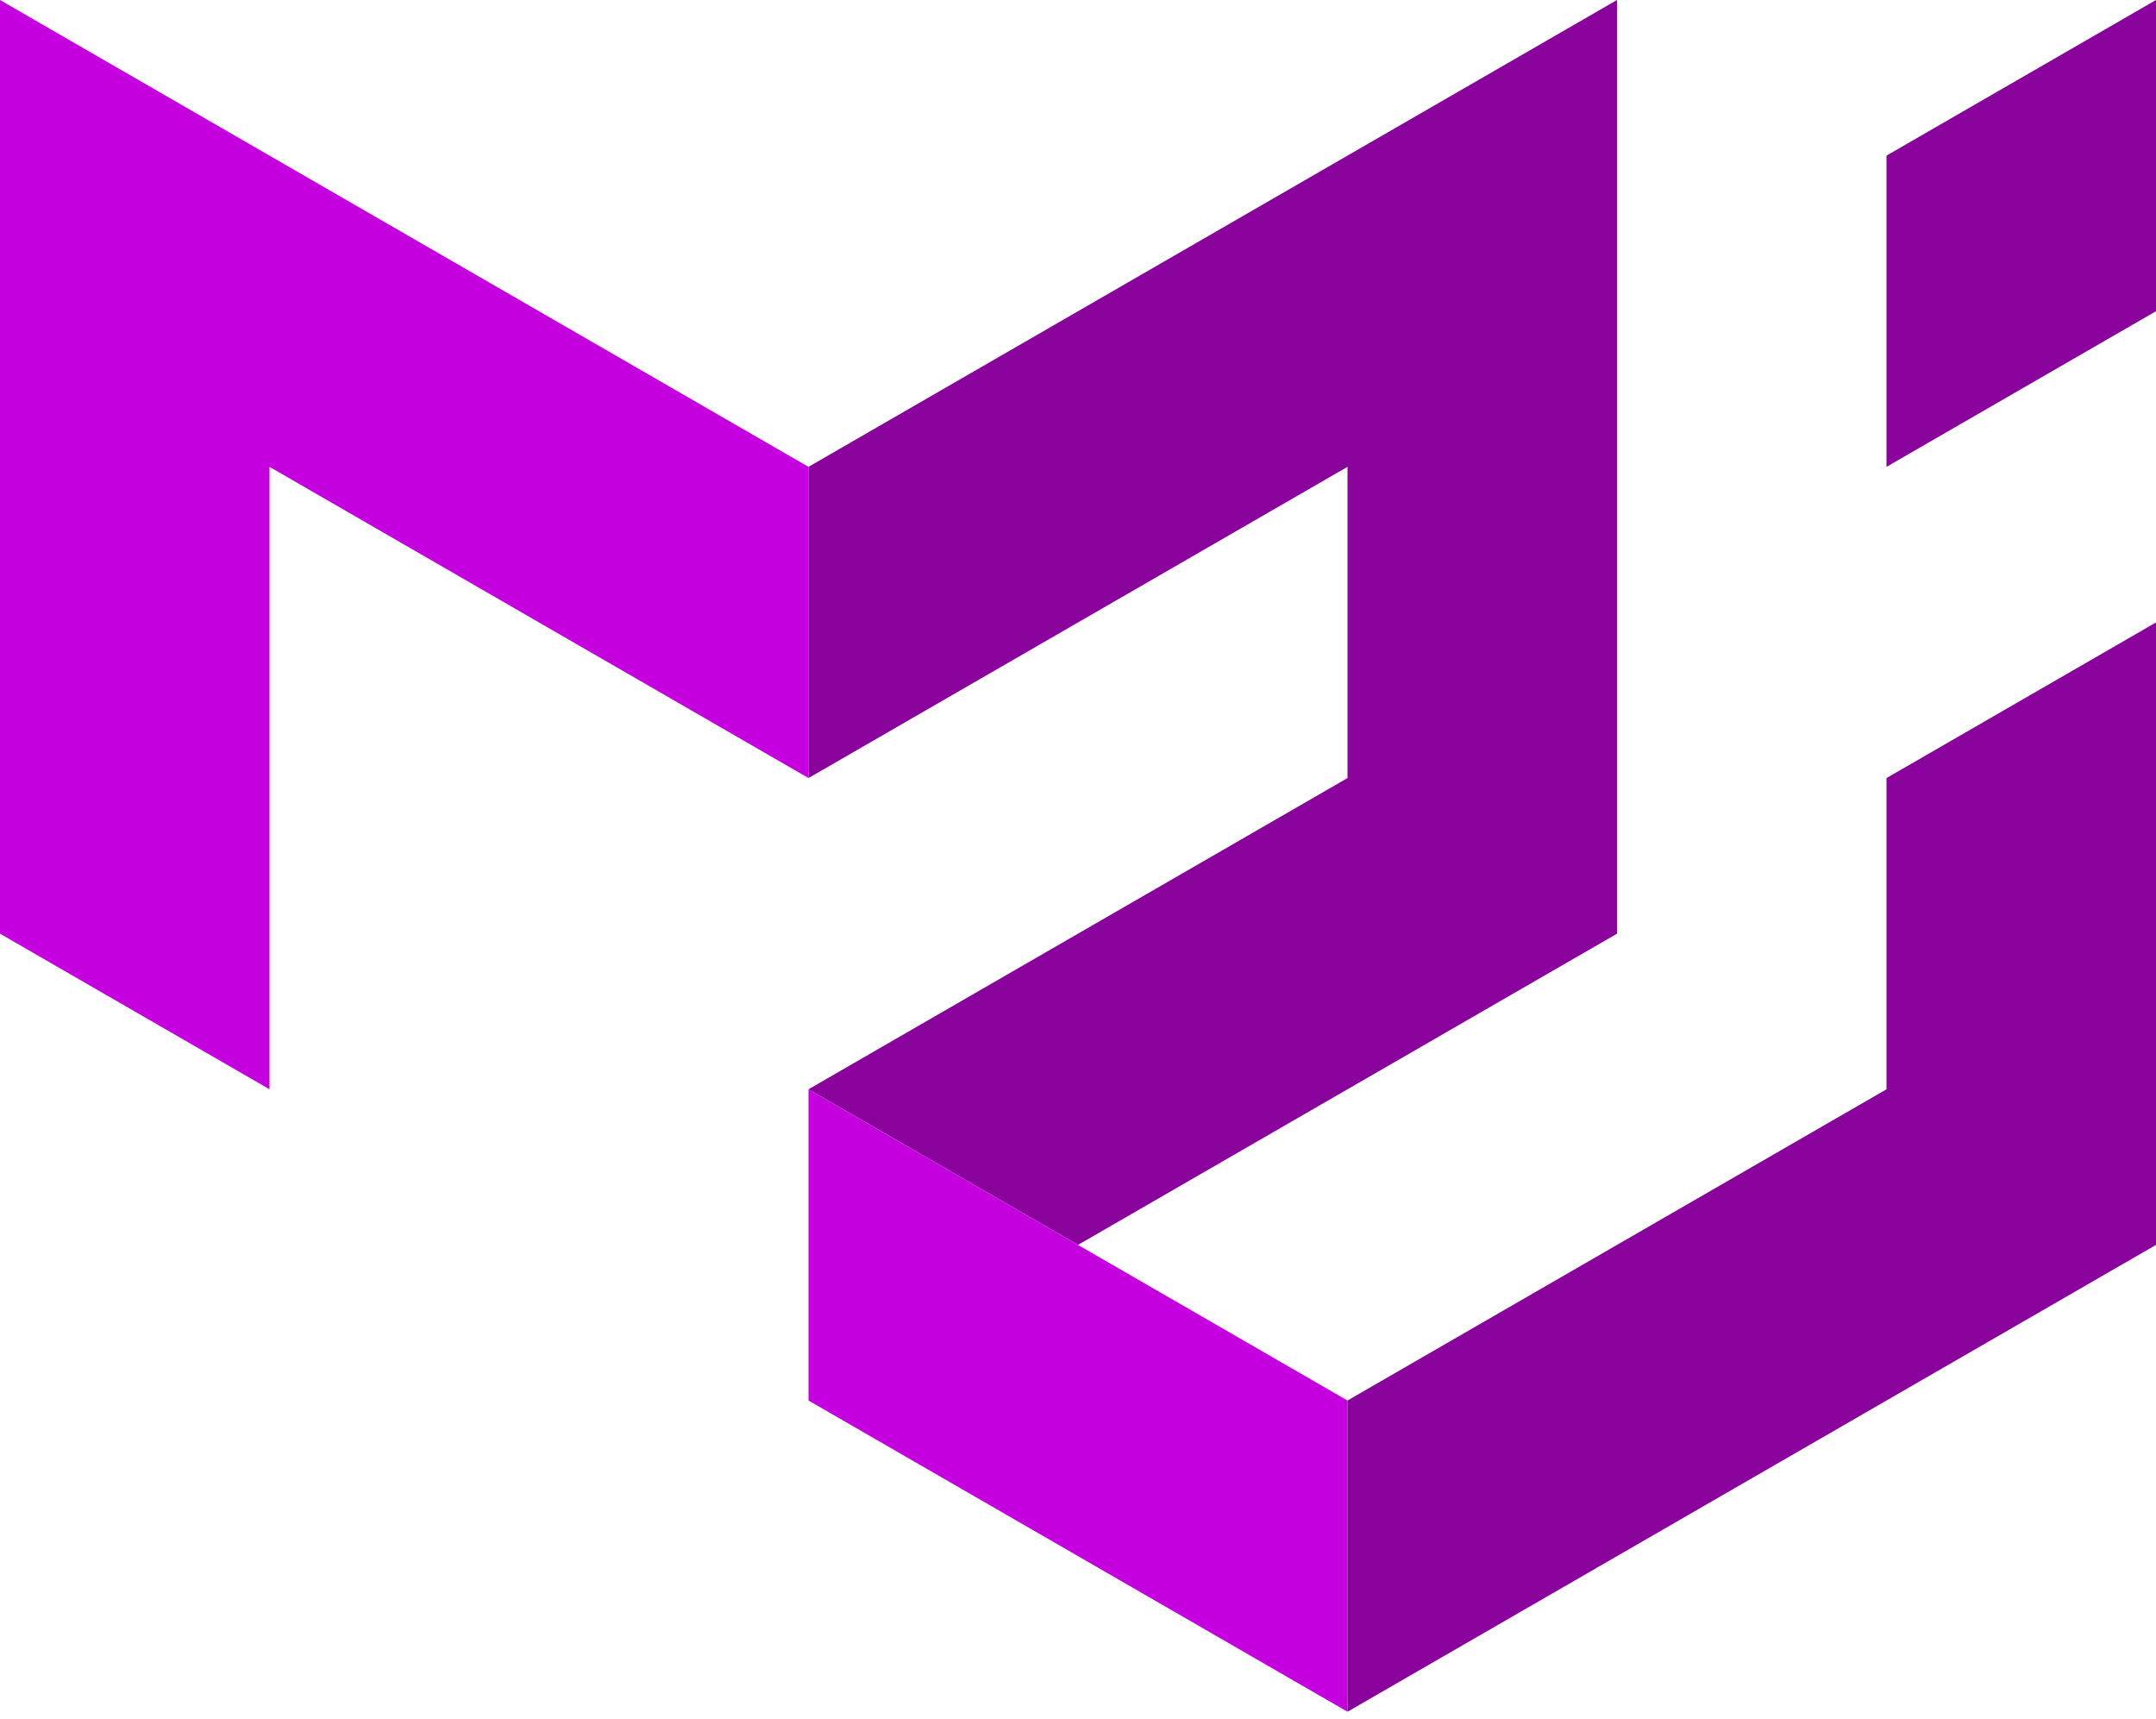
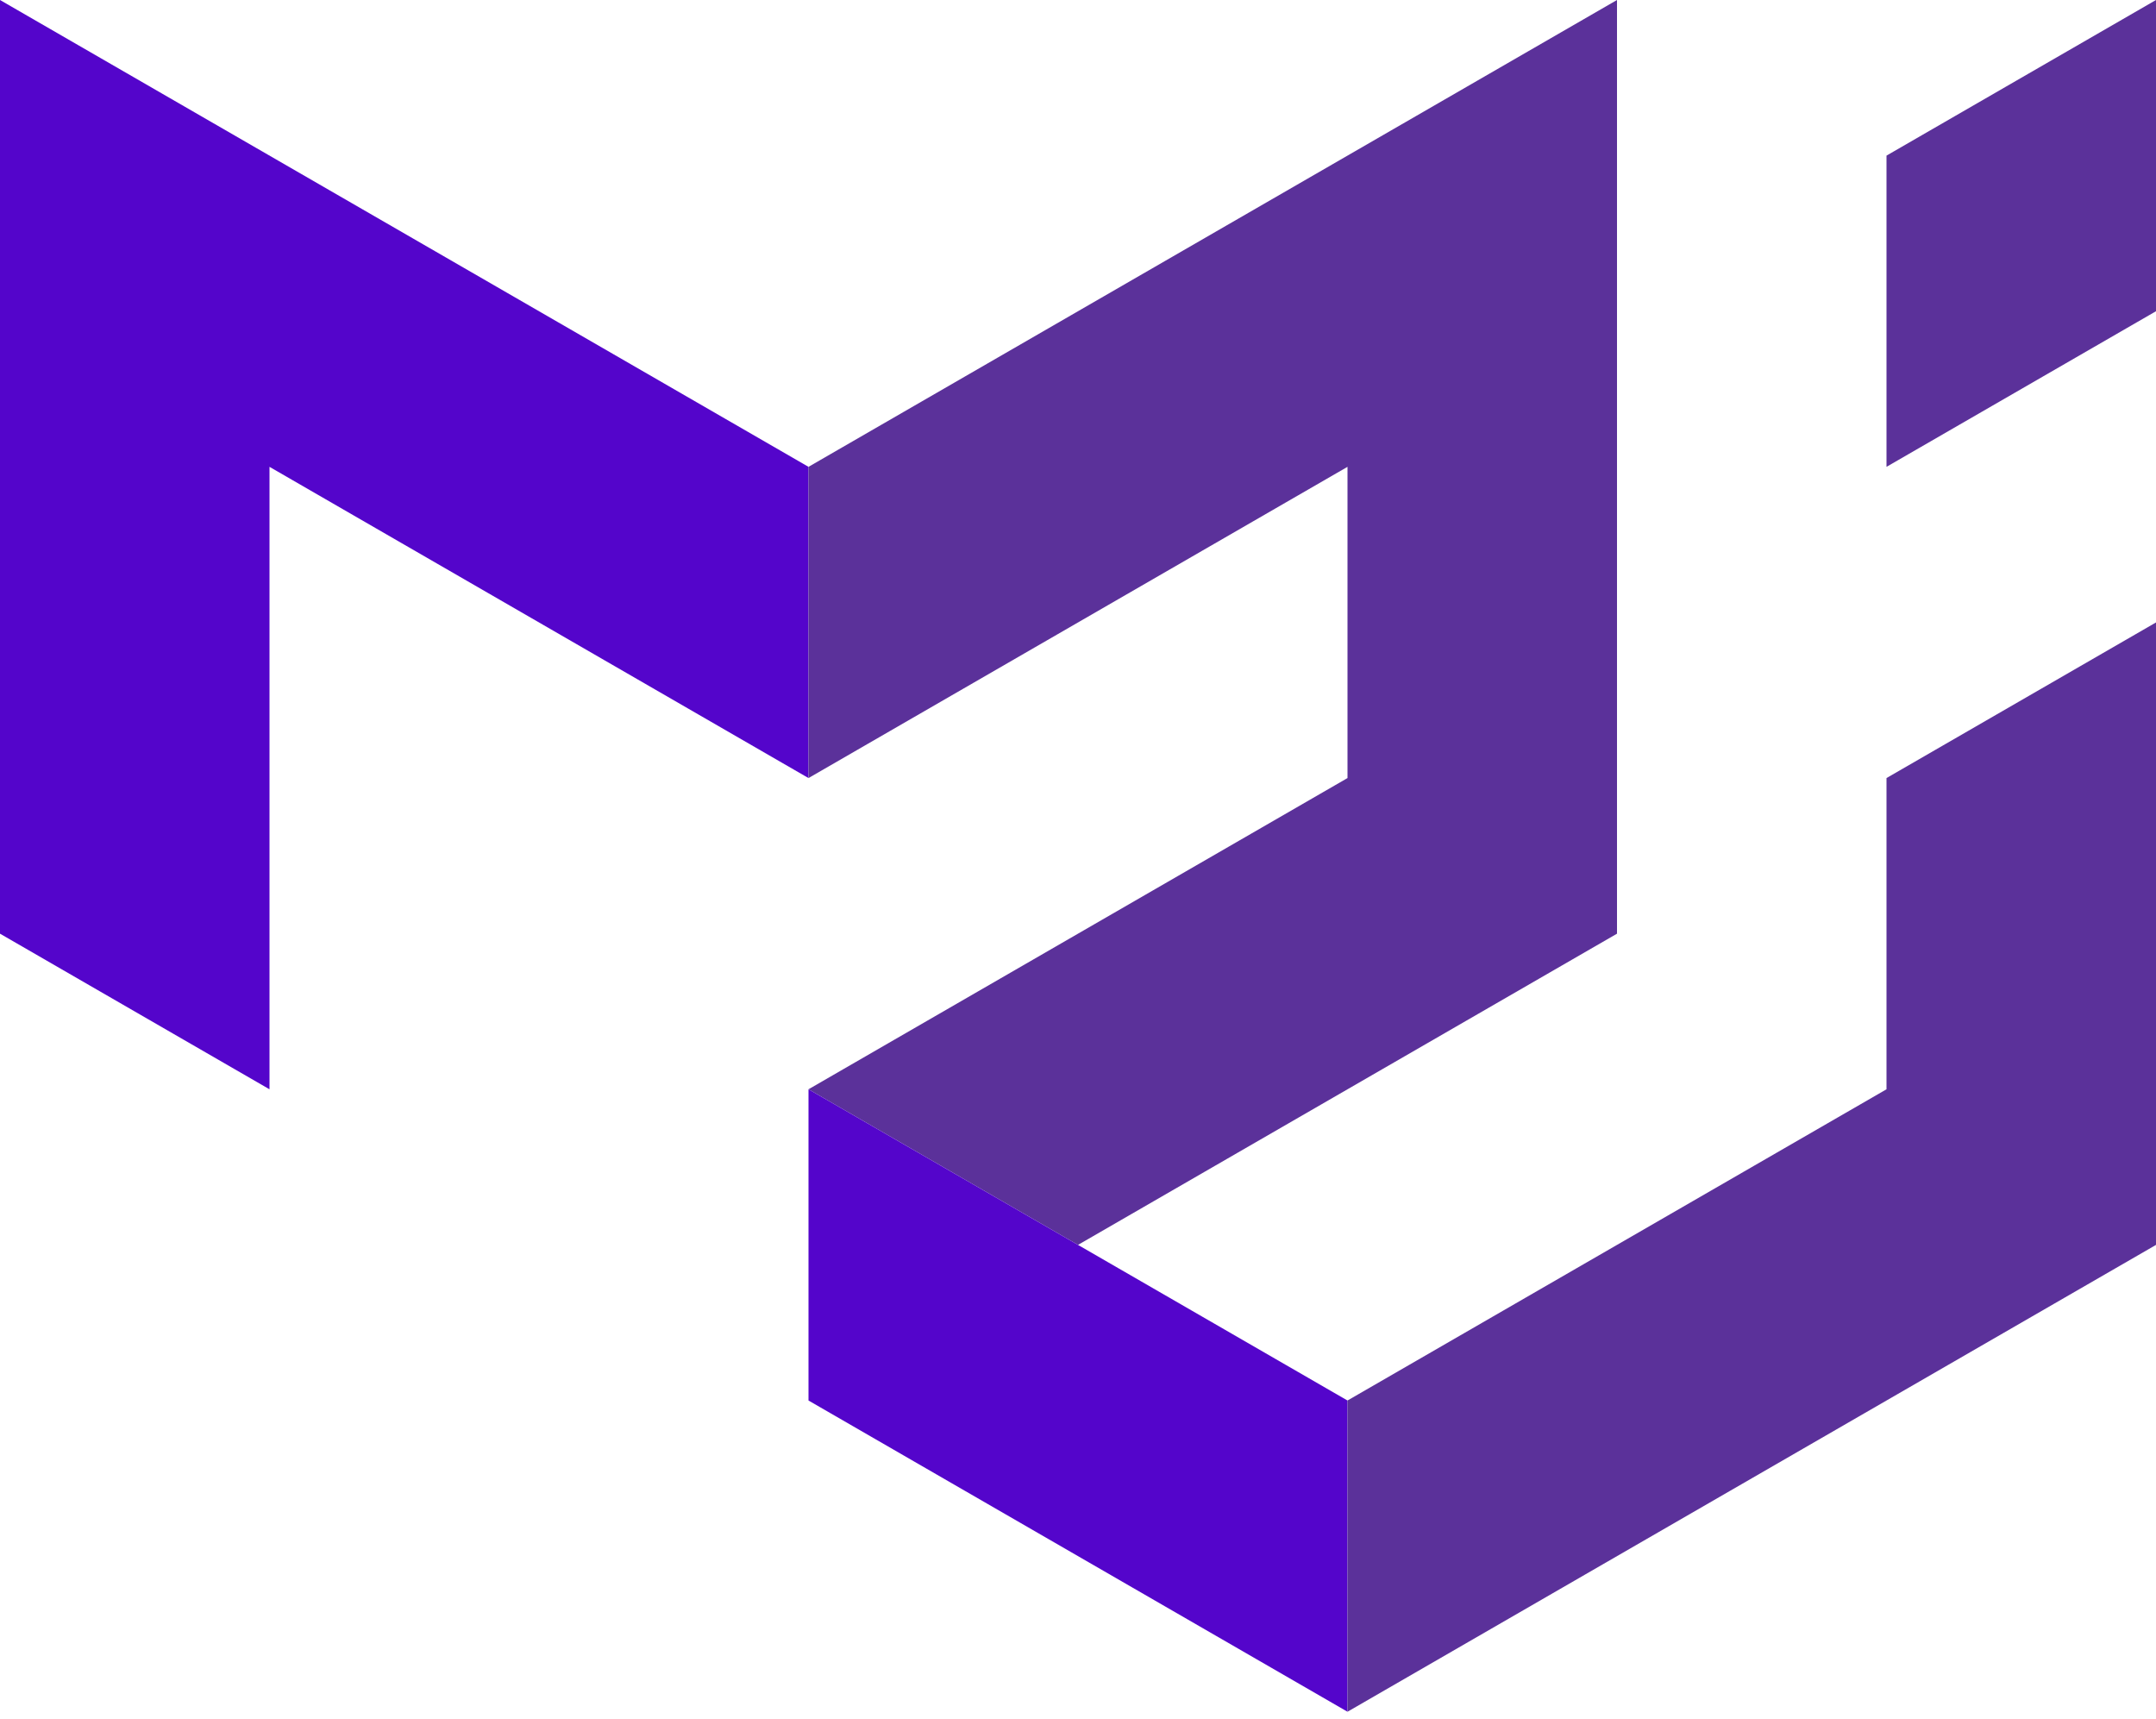
<svg xmlns="http://www.w3.org/2000/svg" height="204" preserveAspectRatio="xMidYMid" viewBox="0 0 256 204" width="256">
-   <path d="m0 110.848v-110.848l96 55.424v36.949l-64-36.949v73.899z" fill="#c500df" />
-   <path d="m96 55.424 96-55.424v110.848l-64 36.949-32-18.475 64-36.949v-36.949l-64 36.949z" fill="#8a029c" />
-   <path d="m96 129.323v36.949l64 36.949v-36.949z" fill="#c500df" />
-   <path d="m160 203.221 96-55.424v-73.899l-32 18.475v36.949l-64 36.949zm64-147.797v-36.949l32-18.475v36.949z" fill="#8a029c" />
+   <path d="m0 110.848v-110.848l96 55.424v36.949l-64-36.949v73.899z" fill="#5405cb" />
+   <path d="m96 55.424 96-55.424v110.848l-64 36.949-32-18.475 64-36.949v-36.949l-64 36.949z" fill="#5b319aff" />
+   <path d="m96 129.323v36.949l64 36.949v-36.949z" fill="#5405cb" />
+   <path d="m160 203.221 96-55.424v-73.899l-32 18.475v36.949l-64 36.949zm64-147.797v-36.949l32-18.475v36.949z" fill="#5b319aff" />
</svg>
